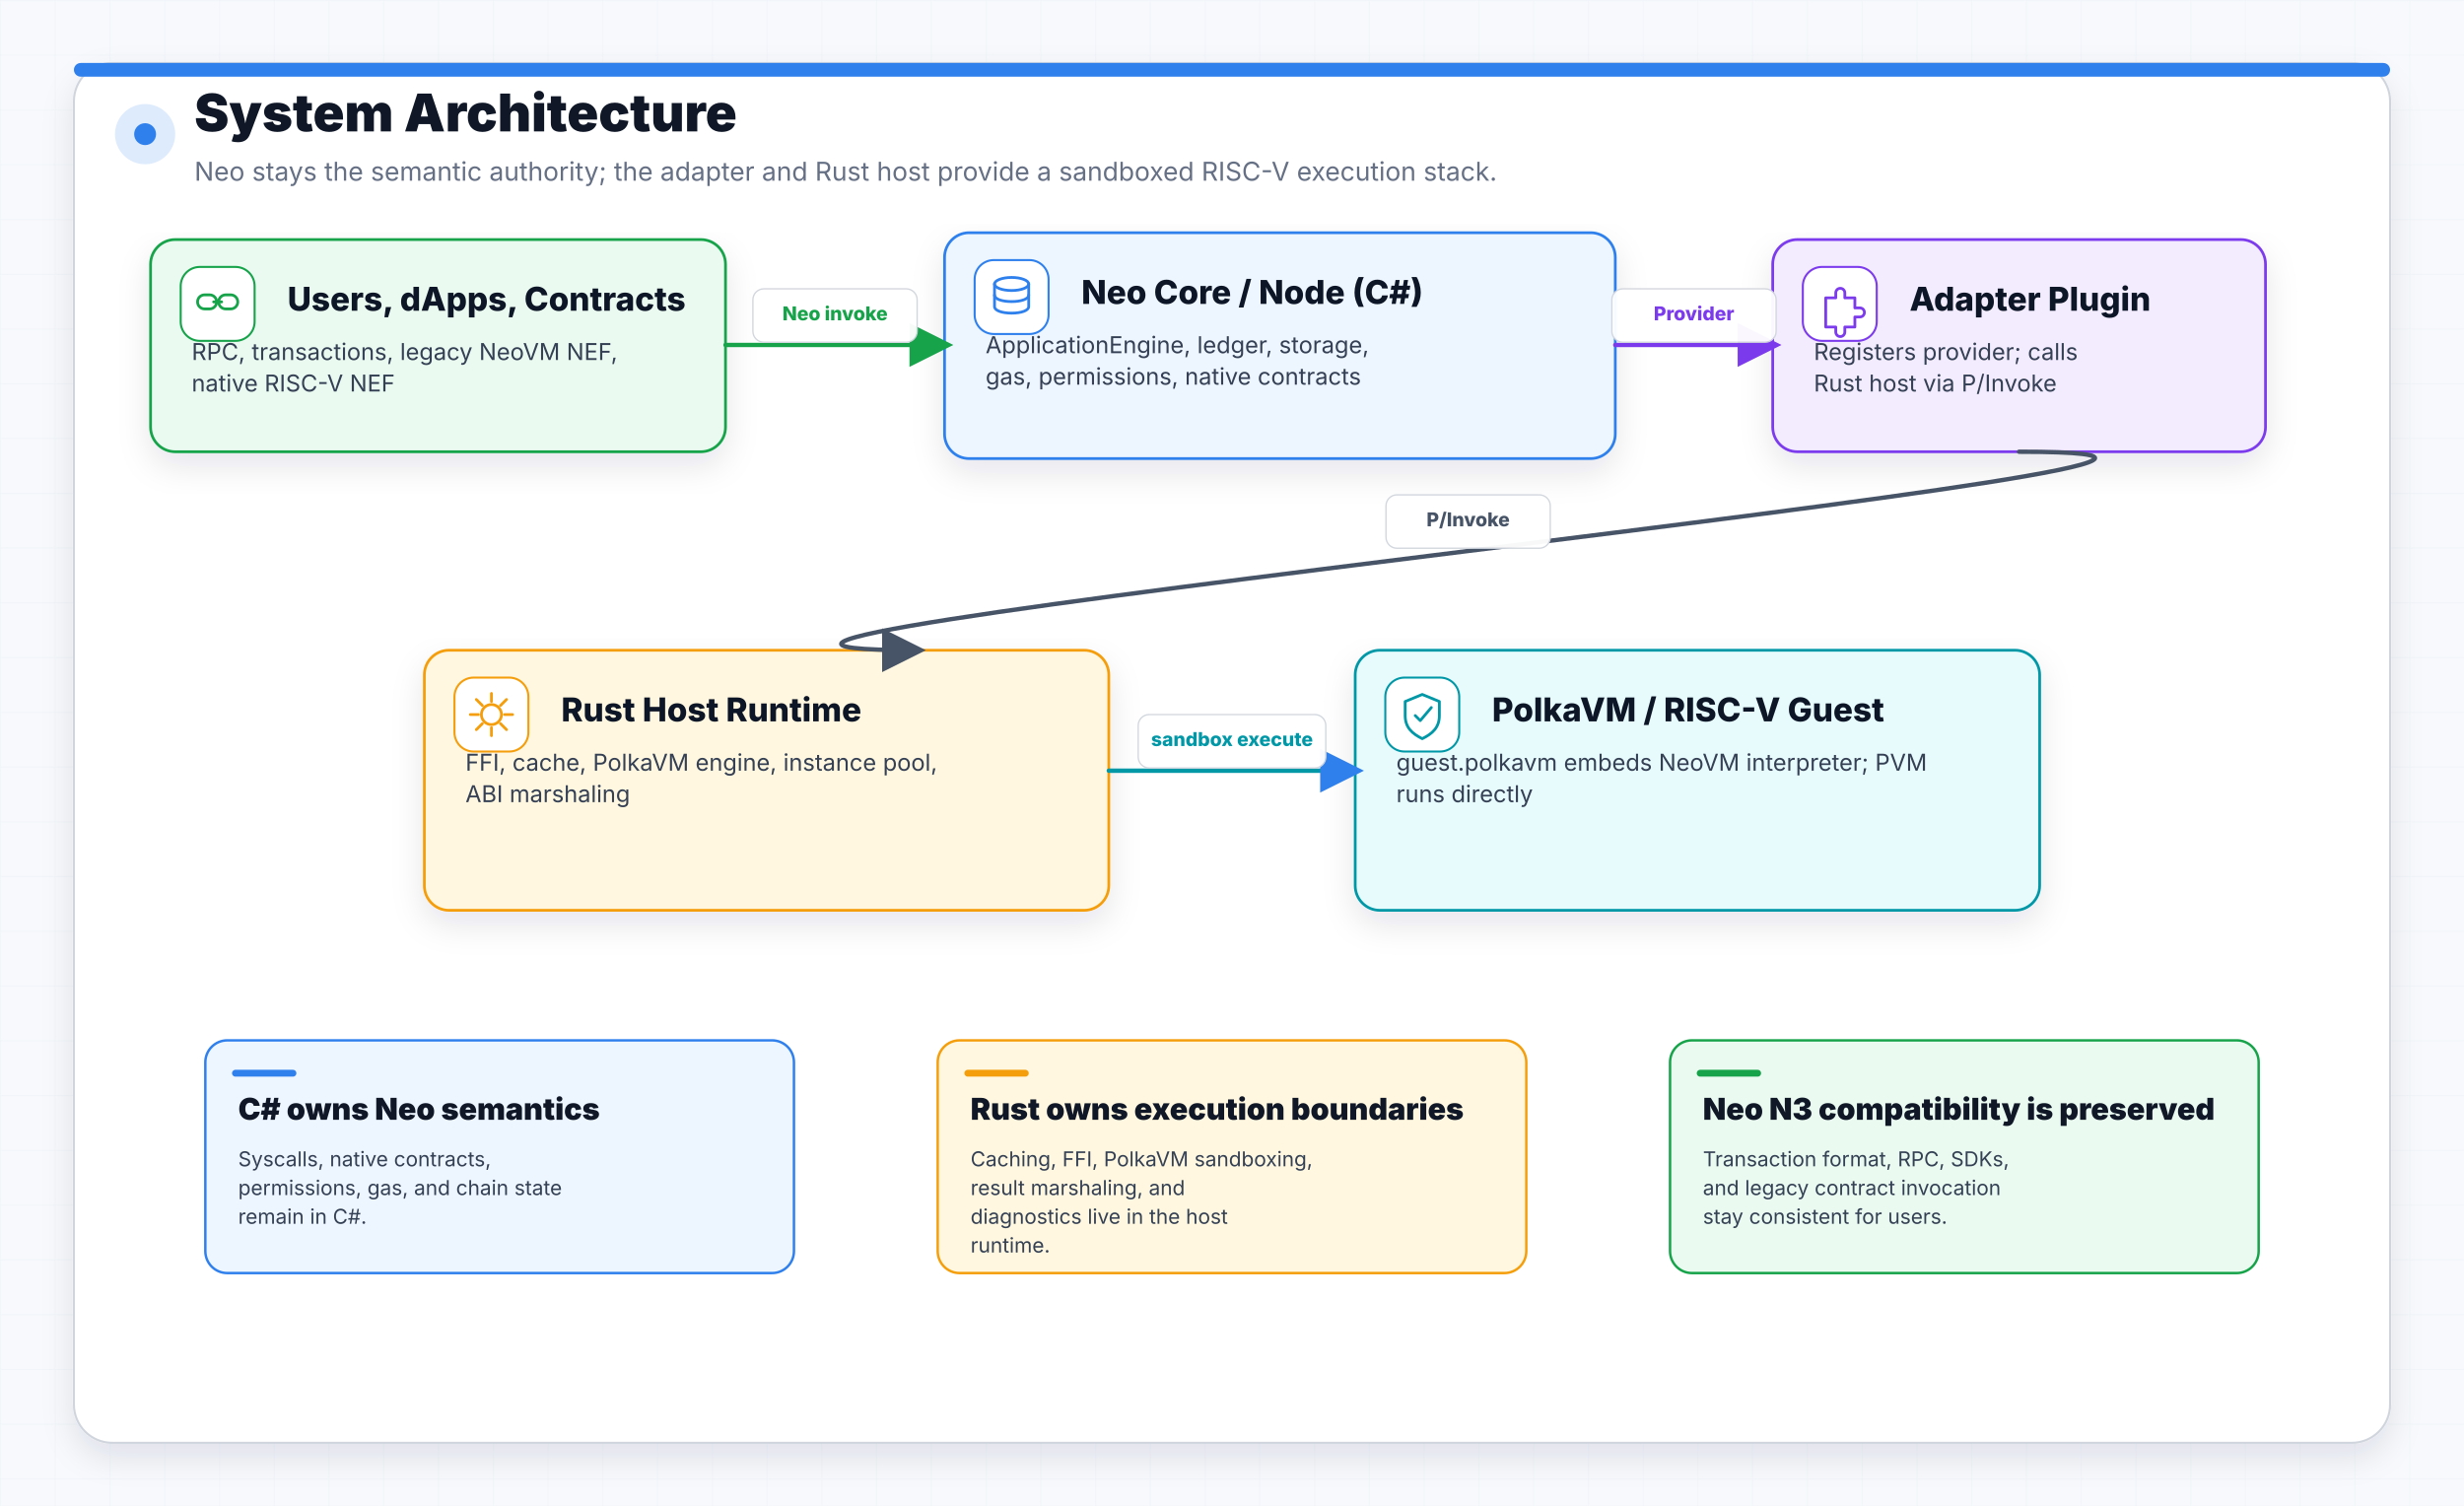
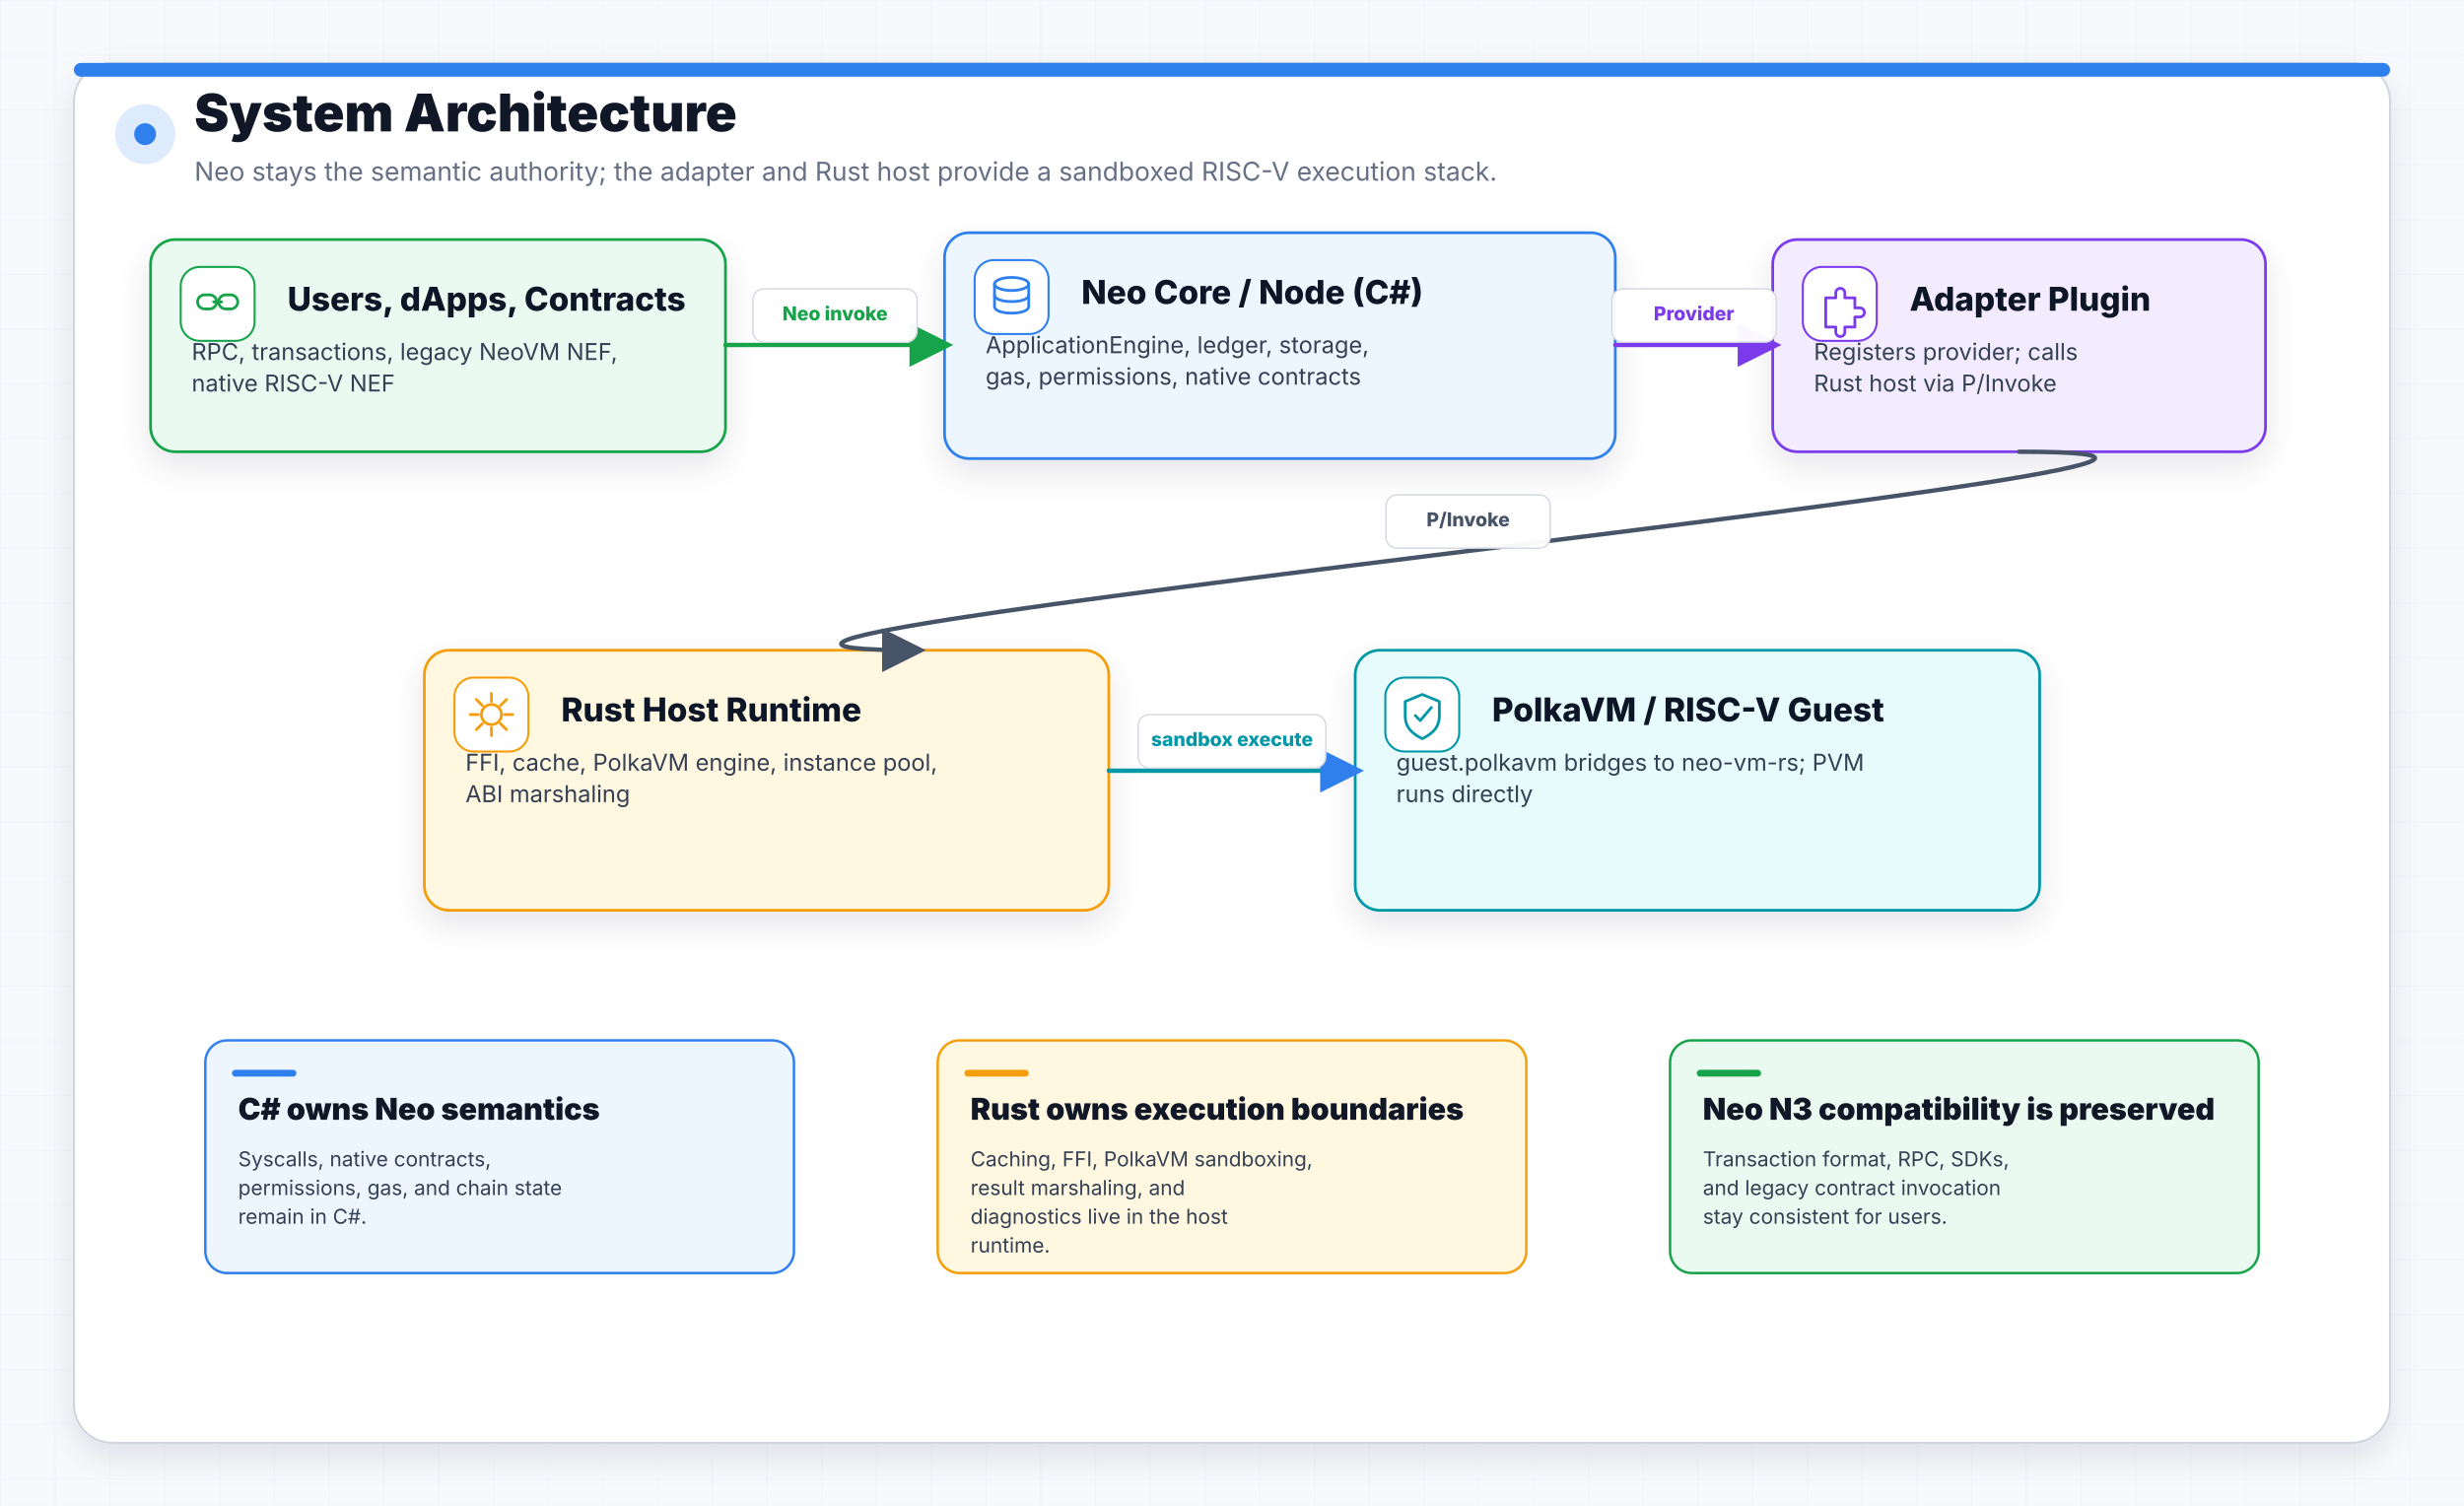
<svg xmlns="http://www.w3.org/2000/svg" width="1800" height="1100" viewBox="0 0 1800 1100" role="img" aria-label="System Architecture">
  <defs>
    <pattern id="grid" width="40" height="40" patternUnits="userSpaceOnUse">
      <path d="M 40 0 L 0 0 0 40" fill="none" stroke="#e6edf5" stroke-width="1" />
    </pattern>
    <marker id="arrow-slate" markerWidth="14" markerHeight="14" refX="10" refY="7" orient="auto" markerUnits="strokeWidth">
      <path d="M2,2 L12,7 L2,12 z" fill="#475467" />
    </marker>
    <marker id="arrow-green" markerWidth="14" markerHeight="14" refX="10" refY="7" orient="auto" markerUnits="strokeWidth">
      <path d="M2,2 L12,7 L2,12 z" fill="#16a34a" />
    </marker>
    <marker id="arrow-blue" markerWidth="14" markerHeight="14" refX="10" refY="7" orient="auto" markerUnits="strokeWidth">
      <path d="M2,2 L12,7 L2,12 z" fill="#2f80ed" />
    </marker>
    <marker id="arrow-red" markerWidth="14" markerHeight="14" refX="10" refY="7" orient="auto" markerUnits="strokeWidth">
      <path d="M2,2 L12,7 L2,12 z" fill="#e5484d" />
    </marker>
    <marker id="arrow-purple" markerWidth="14" markerHeight="14" refX="10" refY="7" orient="auto" markerUnits="strokeWidth">
      <path d="M2,2 L12,7 L2,12 z" fill="#7c3aed" />
    </marker>
    <filter id="soft-shadow" x="-10%" y="-10%" width="120%" height="130%">
      <feDropShadow dx="0" dy="10" stdDeviation="12" flood-color="#101828" flood-opacity="0.10" />
    </filter>
  </defs>
  <rect width="1800" height="1100" fill="#f7f9fc" />
  <rect width="1800" height="1100" fill="url(#grid)" opacity="0.42" />
  <rect x="54" y="46" width="1692" height="1008" rx="28" fill="#ffffff" stroke="#d0d5dd" stroke-width="1.5" filter="url(#soft-shadow)" />
  <rect x="54" y="46" width="1692" height="10" rx="5" fill="#2f80ed" />
  <circle cx="106" cy="98" r="22" fill="#2f80ed" opacity="0.16" />
  <circle cx="106" cy="98" r="8" fill="#2f80ed" />
  <text x="142" y="96" text-anchor="start" font-family="Inter, Noto Sans CJK SC, Microsoft YaHei, PingFang SC, Arial, sans-serif" font-size="38" font-weight="850" fill="#101828">System Architecture</text>
  <text x="142" y="132" text-anchor="start" font-family="Inter, Noto Sans CJK SC, Microsoft YaHei, PingFang SC, Arial, sans-serif" font-size="19" font-weight="400" fill="#667085">Neo stays the semantic authority; the adapter and Rust host provide a sandboxed RISC-V execution stack.</text>
  <g filter="url(#soft-shadow)">
    <rect x="110" y="175" width="420" height="155" rx="18" fill="#eafaf0" stroke="#16a34a" stroke-width="2" />
    <rect x="132" y="195" width="54" height="54" rx="14" fill="#ffffff" stroke="#16a34a" stroke-width="1.5" />
    <g fill="none" stroke="#16a34a" stroke-width="2.04" stroke-linecap="round" stroke-linejoin="round">
      <rect x="144.312" y="215.39" width="13.954" height="10.282" rx="5.141" />
      <rect x="159.734" y="215.39" width="13.954" height="10.282" rx="5.141" />
      <path d="M 156.062 220.531 L 161.938 220.531" />
    </g>
    <text x="210" y="227" text-anchor="start" font-family="Inter, Noto Sans CJK SC, Microsoft YaHei, PingFang SC, Arial, sans-serif" font-size="24" font-weight="800" fill="#101828">Users, dApps, Contracts</text>
    <text x="140" y="263" text-anchor="start" font-family="Inter, Noto Sans CJK SC, Microsoft YaHei, PingFang SC, Arial, sans-serif" font-size="17" font-weight="400" fill="#344054">RPC, transactions, legacy NeoVM NEF,</text>
    <text x="140" y="286" text-anchor="start" font-family="Inter, Noto Sans CJK SC, Microsoft YaHei, PingFang SC, Arial, sans-serif" font-size="17" font-weight="400" fill="#344054">native RISC-V NEF</text>
  </g>
  <g filter="url(#soft-shadow)">
    <rect x="690" y="170" width="490" height="165" rx="18" fill="#edf5ff" stroke="#2f80ed" stroke-width="2" />
    <rect x="712" y="190" width="54" height="54" rx="14" fill="#ffffff" stroke="#2f80ed" stroke-width="1.5" />
    <g fill="none" stroke="#2f80ed" stroke-width="2.04" stroke-linecap="round" stroke-linejoin="round">
      <ellipse cx="739" cy="207.453" rx="12.485" ry="4.774" />
      <path d="M 726.515 207.453 v 16.524 c 0 2.938 5.508 4.774 12.485 4.774 c 6.977 0 12.485 -1.836 12.485 -4.774 v -16.524" />
      <path d="M 726.515 215.531 c 0 2.938 5.508 4.774 12.485 4.774 c 6.977 0 12.485 -1.836 12.485 -4.774" />
    </g>
    <text x="790" y="222" text-anchor="start" font-family="Inter, Noto Sans CJK SC, Microsoft YaHei, PingFang SC, Arial, sans-serif" font-size="24" font-weight="800" fill="#101828">Neo Core / Node (C#)</text>
    <text x="720" y="258" text-anchor="start" font-family="Inter, Noto Sans CJK SC, Microsoft YaHei, PingFang SC, Arial, sans-serif" font-size="17" font-weight="400" fill="#344054">ApplicationEngine, ledger, storage,</text>
    <text x="720" y="281" text-anchor="start" font-family="Inter, Noto Sans CJK SC, Microsoft YaHei, PingFang SC, Arial, sans-serif" font-size="17" font-weight="400" fill="#344054">gas, permissions, native contracts</text>
  </g>
  <g filter="url(#soft-shadow)">
    <rect x="1295" y="175" width="360" height="155" rx="18" fill="#f3ecff" stroke="#7c3aed" stroke-width="2" />
    <rect x="1317" y="195" width="54" height="54" rx="14" fill="#ffffff" stroke="#7c3aed" stroke-width="1.5" />
    <g fill="none" stroke="#7c3aed" stroke-width="2.04" stroke-linecap="round" stroke-linejoin="round">
      <path d="M 1333.718 217.594 h 7.344 v -3.672 a 3.305 3.305 0 0 1 6.61 0 v 3.672 h 7.344 v 7.344 h 3.672 a 3.305 3.305 0 0 1 0 6.61 h -3.672 v 7.344 h -7.344 v 3.672 a 3.305 3.305 0 0 1 -6.61 0 v -3.672 h -7.344 z" />
    </g>
    <text x="1395" y="227" text-anchor="start" font-family="Inter, Noto Sans CJK SC, Microsoft YaHei, PingFang SC, Arial, sans-serif" font-size="24" font-weight="800" fill="#101828">Adapter Plugin</text>
    <text x="1325" y="263" text-anchor="start" font-family="Inter, Noto Sans CJK SC, Microsoft YaHei, PingFang SC, Arial, sans-serif" font-size="17" font-weight="400" fill="#344054">Registers provider; calls</text>
    <text x="1325" y="286" text-anchor="start" font-family="Inter, Noto Sans CJK SC, Microsoft YaHei, PingFang SC, Arial, sans-serif" font-size="17" font-weight="400" fill="#344054">Rust host via P/Invoke</text>
  </g>
  <g>
    <path d="M 530 252 L 690 252" fill="none" stroke="#16a34a" stroke-width="3.2" stroke-linecap="round" marker-end="url(#arrow-green)" />
    <g>
      <rect x="550" y="211" width="120" height="39" rx="8" fill="#ffffff" stroke="#d0d5dd" opacity="0.96" />
      <text x="610" y="234" text-anchor="middle" font-family="Inter, Noto Sans CJK SC, Microsoft YaHei, PingFang SC, Arial, sans-serif" font-size="14" font-weight="800" fill="#16a34a">Neo invoke</text>
    </g>
  </g>
  <g>
    <path d="M 1180 252 L 1295 252" fill="none" stroke="#7c3aed" stroke-width="3.2" stroke-linecap="round" marker-end="url(#arrow-purple)" />
    <g>
      <rect x="1177.5" y="211" width="120" height="39" rx="8" fill="#ffffff" stroke="#d0d5dd" opacity="0.96" />
      <text x="1237.5" y="234" text-anchor="middle" font-family="Inter, Noto Sans CJK SC, Microsoft YaHei, PingFang SC, Arial, sans-serif" font-size="14" font-weight="800" fill="#7c3aed">Provider</text>
    </g>
  </g>
  <g filter="url(#soft-shadow)">
    <rect x="310" y="475" width="500" height="190" rx="18" fill="#fff7df" stroke="#f59e0b" stroke-width="2" />
    <rect x="332" y="495" width="54" height="54" rx="14" fill="#ffffff" stroke="#f59e0b" stroke-width="1.5" />
    <g fill="none" stroke="#f59e0b" stroke-width="2.04" stroke-linecap="round" stroke-linejoin="round">
      <circle cx="359" cy="522" r="7.344" />
      <path d="M 359 506.578 v 5.875 M 359 531.547 v 5.875 M 343.578 522 h 5.875 M 368.547 522 h 5.875 M 347.984 510.984 l 4.406 4.406 M 365.61 528.61 l 4.406 4.406 M 370.016 510.984 l -4.406 4.406 M 352.39 528.61 l -4.406 4.406" />
    </g>
    <text x="410" y="527" text-anchor="start" font-family="Inter, Noto Sans CJK SC, Microsoft YaHei, PingFang SC, Arial, sans-serif" font-size="24" font-weight="800" fill="#101828">Rust Host Runtime</text>
    <text x="340" y="563" text-anchor="start" font-family="Inter, Noto Sans CJK SC, Microsoft YaHei, PingFang SC, Arial, sans-serif" font-size="17" font-weight="400" fill="#344054">FFI, cache, PolkaVM engine, instance pool,</text>
    <text x="340" y="586" text-anchor="start" font-family="Inter, Noto Sans CJK SC, Microsoft YaHei, PingFang SC, Arial, sans-serif" font-size="17" font-weight="400" fill="#344054">ABI marshaling</text>
  </g>
  <g filter="url(#soft-shadow)">
    <rect x="990" y="475" width="500" height="190" rx="18" fill="#e7fbfd" stroke="#0097a7" stroke-width="2" />
    <rect x="1012" y="495" width="54" height="54" rx="14" fill="#ffffff" stroke="#0097a7" stroke-width="1.5" />
    <g fill="none" stroke="#0097a7" stroke-width="2.04" stroke-linecap="round" stroke-linejoin="round">
      <path d="M 1039 507.312 L 1051.485 512.453 v 10.282 c 0 8.813 -5.141 13.219 -12.485 16.891 c -7.344 -3.672 -12.485 -8.078 -12.485 -16.891 v -10.282 z" />
      <path d="M 1033.859 522.734 l 3.672 3.672 l 8.078 -9.547" />
    </g>
    <text x="1090" y="527" text-anchor="start" font-family="Inter, Noto Sans CJK SC, Microsoft YaHei, PingFang SC, Arial, sans-serif" font-size="24" font-weight="800" fill="#101828">PolkaVM / RISC-V Guest</text>
-     <text x="1020" y="563" text-anchor="start" font-family="Inter, Noto Sans CJK SC, Microsoft YaHei, PingFang SC, Arial, sans-serif" font-size="17" font-weight="400" fill="#344054">guest.polkavm embeds NeoVM interpreter; PVM</text>
+     <text x="1020" y="563" text-anchor="start" font-family="Inter, Noto Sans CJK SC, Microsoft YaHei, PingFang SC, Arial, sans-serif" font-size="17" font-weight="400" fill="#344054">guest.polkavm bridges to neo-vm-rs; PVM</text>
    <text x="1020" y="586" text-anchor="start" font-family="Inter, Noto Sans CJK SC, Microsoft YaHei, PingFang SC, Arial, sans-serif" font-size="17" font-weight="400" fill="#344054">runs directly</text>
  </g>
  <g>
    <path d="M 1475 330 C 1835 330, 310 475, 670 475" fill="none" stroke="#475467" stroke-width="3.2" stroke-linecap="round" marker-end="url(#arrow-slate)" />
    <g>
      <rect x="1012.5" y="361.5" width="120" height="39" rx="8" fill="#ffffff" stroke="#d0d5dd" opacity="0.96" />
      <text x="1072.5" y="384.5" text-anchor="middle" font-family="Inter, Noto Sans CJK SC, Microsoft YaHei, PingFang SC, Arial, sans-serif" font-size="14" font-weight="800" fill="#475467">P/Invoke</text>
    </g>
  </g>
  <g>
    <path d="M 810 563 L 990 563" fill="none" stroke="#0097a7" stroke-width="3.2" stroke-linecap="round" marker-end="url(#arrow-blue)" />
    <g>
      <rect x="831.48" y="522" width="137.04" height="39" rx="8" fill="#ffffff" stroke="#d0d5dd" opacity="0.96" />
      <text x="900" y="545" text-anchor="middle" font-family="Inter, Noto Sans CJK SC, Microsoft YaHei, PingFang SC, Arial, sans-serif" font-size="14" font-weight="800" fill="#0097a7">sandbox execute</text>
    </g>
  </g>
  <g>
    <rect x="150" y="760" width="430" height="170" rx="16" fill="#edf5ff" stroke="#2f80ed" stroke-width="1.8" />
    <path d="M 172 784 h 42" stroke="#2f80ed" stroke-width="5" stroke-linecap="round" />
    <text x="174" y="818" text-anchor="start" font-family="Inter, Noto Sans CJK SC, Microsoft YaHei, PingFang SC, Arial, sans-serif" font-size="22" font-weight="850" fill="#101828">C# owns Neo semantics</text>
    <text x="174" y="852" text-anchor="start" font-family="Inter, Noto Sans CJK SC, Microsoft YaHei, PingFang SC, Arial, sans-serif" font-size="15" font-weight="400" fill="#344054">Syscalls, native contracts,</text>
    <text x="174" y="873" text-anchor="start" font-family="Inter, Noto Sans CJK SC, Microsoft YaHei, PingFang SC, Arial, sans-serif" font-size="15" font-weight="400" fill="#344054">permissions, gas, and chain state</text>
    <text x="174" y="894" text-anchor="start" font-family="Inter, Noto Sans CJK SC, Microsoft YaHei, PingFang SC, Arial, sans-serif" font-size="15" font-weight="400" fill="#344054">remain in C#.</text>
  </g>
  <g>
    <rect x="685" y="760" width="430" height="170" rx="16" fill="#fff7df" stroke="#f59e0b" stroke-width="1.8" />
    <path d="M 707 784 h 42" stroke="#f59e0b" stroke-width="5" stroke-linecap="round" />
    <text x="709" y="818" text-anchor="start" font-family="Inter, Noto Sans CJK SC, Microsoft YaHei, PingFang SC, Arial, sans-serif" font-size="22" font-weight="850" fill="#101828">Rust owns execution boundaries</text>
    <text x="709" y="852" text-anchor="start" font-family="Inter, Noto Sans CJK SC, Microsoft YaHei, PingFang SC, Arial, sans-serif" font-size="15" font-weight="400" fill="#344054">Caching, FFI, PolkaVM sandboxing,</text>
    <text x="709" y="873" text-anchor="start" font-family="Inter, Noto Sans CJK SC, Microsoft YaHei, PingFang SC, Arial, sans-serif" font-size="15" font-weight="400" fill="#344054">result marshaling, and</text>
    <text x="709" y="894" text-anchor="start" font-family="Inter, Noto Sans CJK SC, Microsoft YaHei, PingFang SC, Arial, sans-serif" font-size="15" font-weight="400" fill="#344054">diagnostics live in the host</text>
    <text x="709" y="915" text-anchor="start" font-family="Inter, Noto Sans CJK SC, Microsoft YaHei, PingFang SC, Arial, sans-serif" font-size="15" font-weight="400" fill="#344054">runtime.</text>
  </g>
  <g>
    <rect x="1220" y="760" width="430" height="170" rx="16" fill="#eafaf0" stroke="#16a34a" stroke-width="1.8" />
    <path d="M 1242 784 h 42" stroke="#16a34a" stroke-width="5" stroke-linecap="round" />
    <text x="1244" y="818" text-anchor="start" font-family="Inter, Noto Sans CJK SC, Microsoft YaHei, PingFang SC, Arial, sans-serif" font-size="22" font-weight="850" fill="#101828">Neo N3 compatibility is preserved</text>
    <text x="1244" y="852" text-anchor="start" font-family="Inter, Noto Sans CJK SC, Microsoft YaHei, PingFang SC, Arial, sans-serif" font-size="15" font-weight="400" fill="#344054">Transaction format, RPC, SDKs,</text>
    <text x="1244" y="873" text-anchor="start" font-family="Inter, Noto Sans CJK SC, Microsoft YaHei, PingFang SC, Arial, sans-serif" font-size="15" font-weight="400" fill="#344054">and legacy contract invocation</text>
    <text x="1244" y="894" text-anchor="start" font-family="Inter, Noto Sans CJK SC, Microsoft YaHei, PingFang SC, Arial, sans-serif" font-size="15" font-weight="400" fill="#344054">stay consistent for users.</text>
  </g>
</svg>
